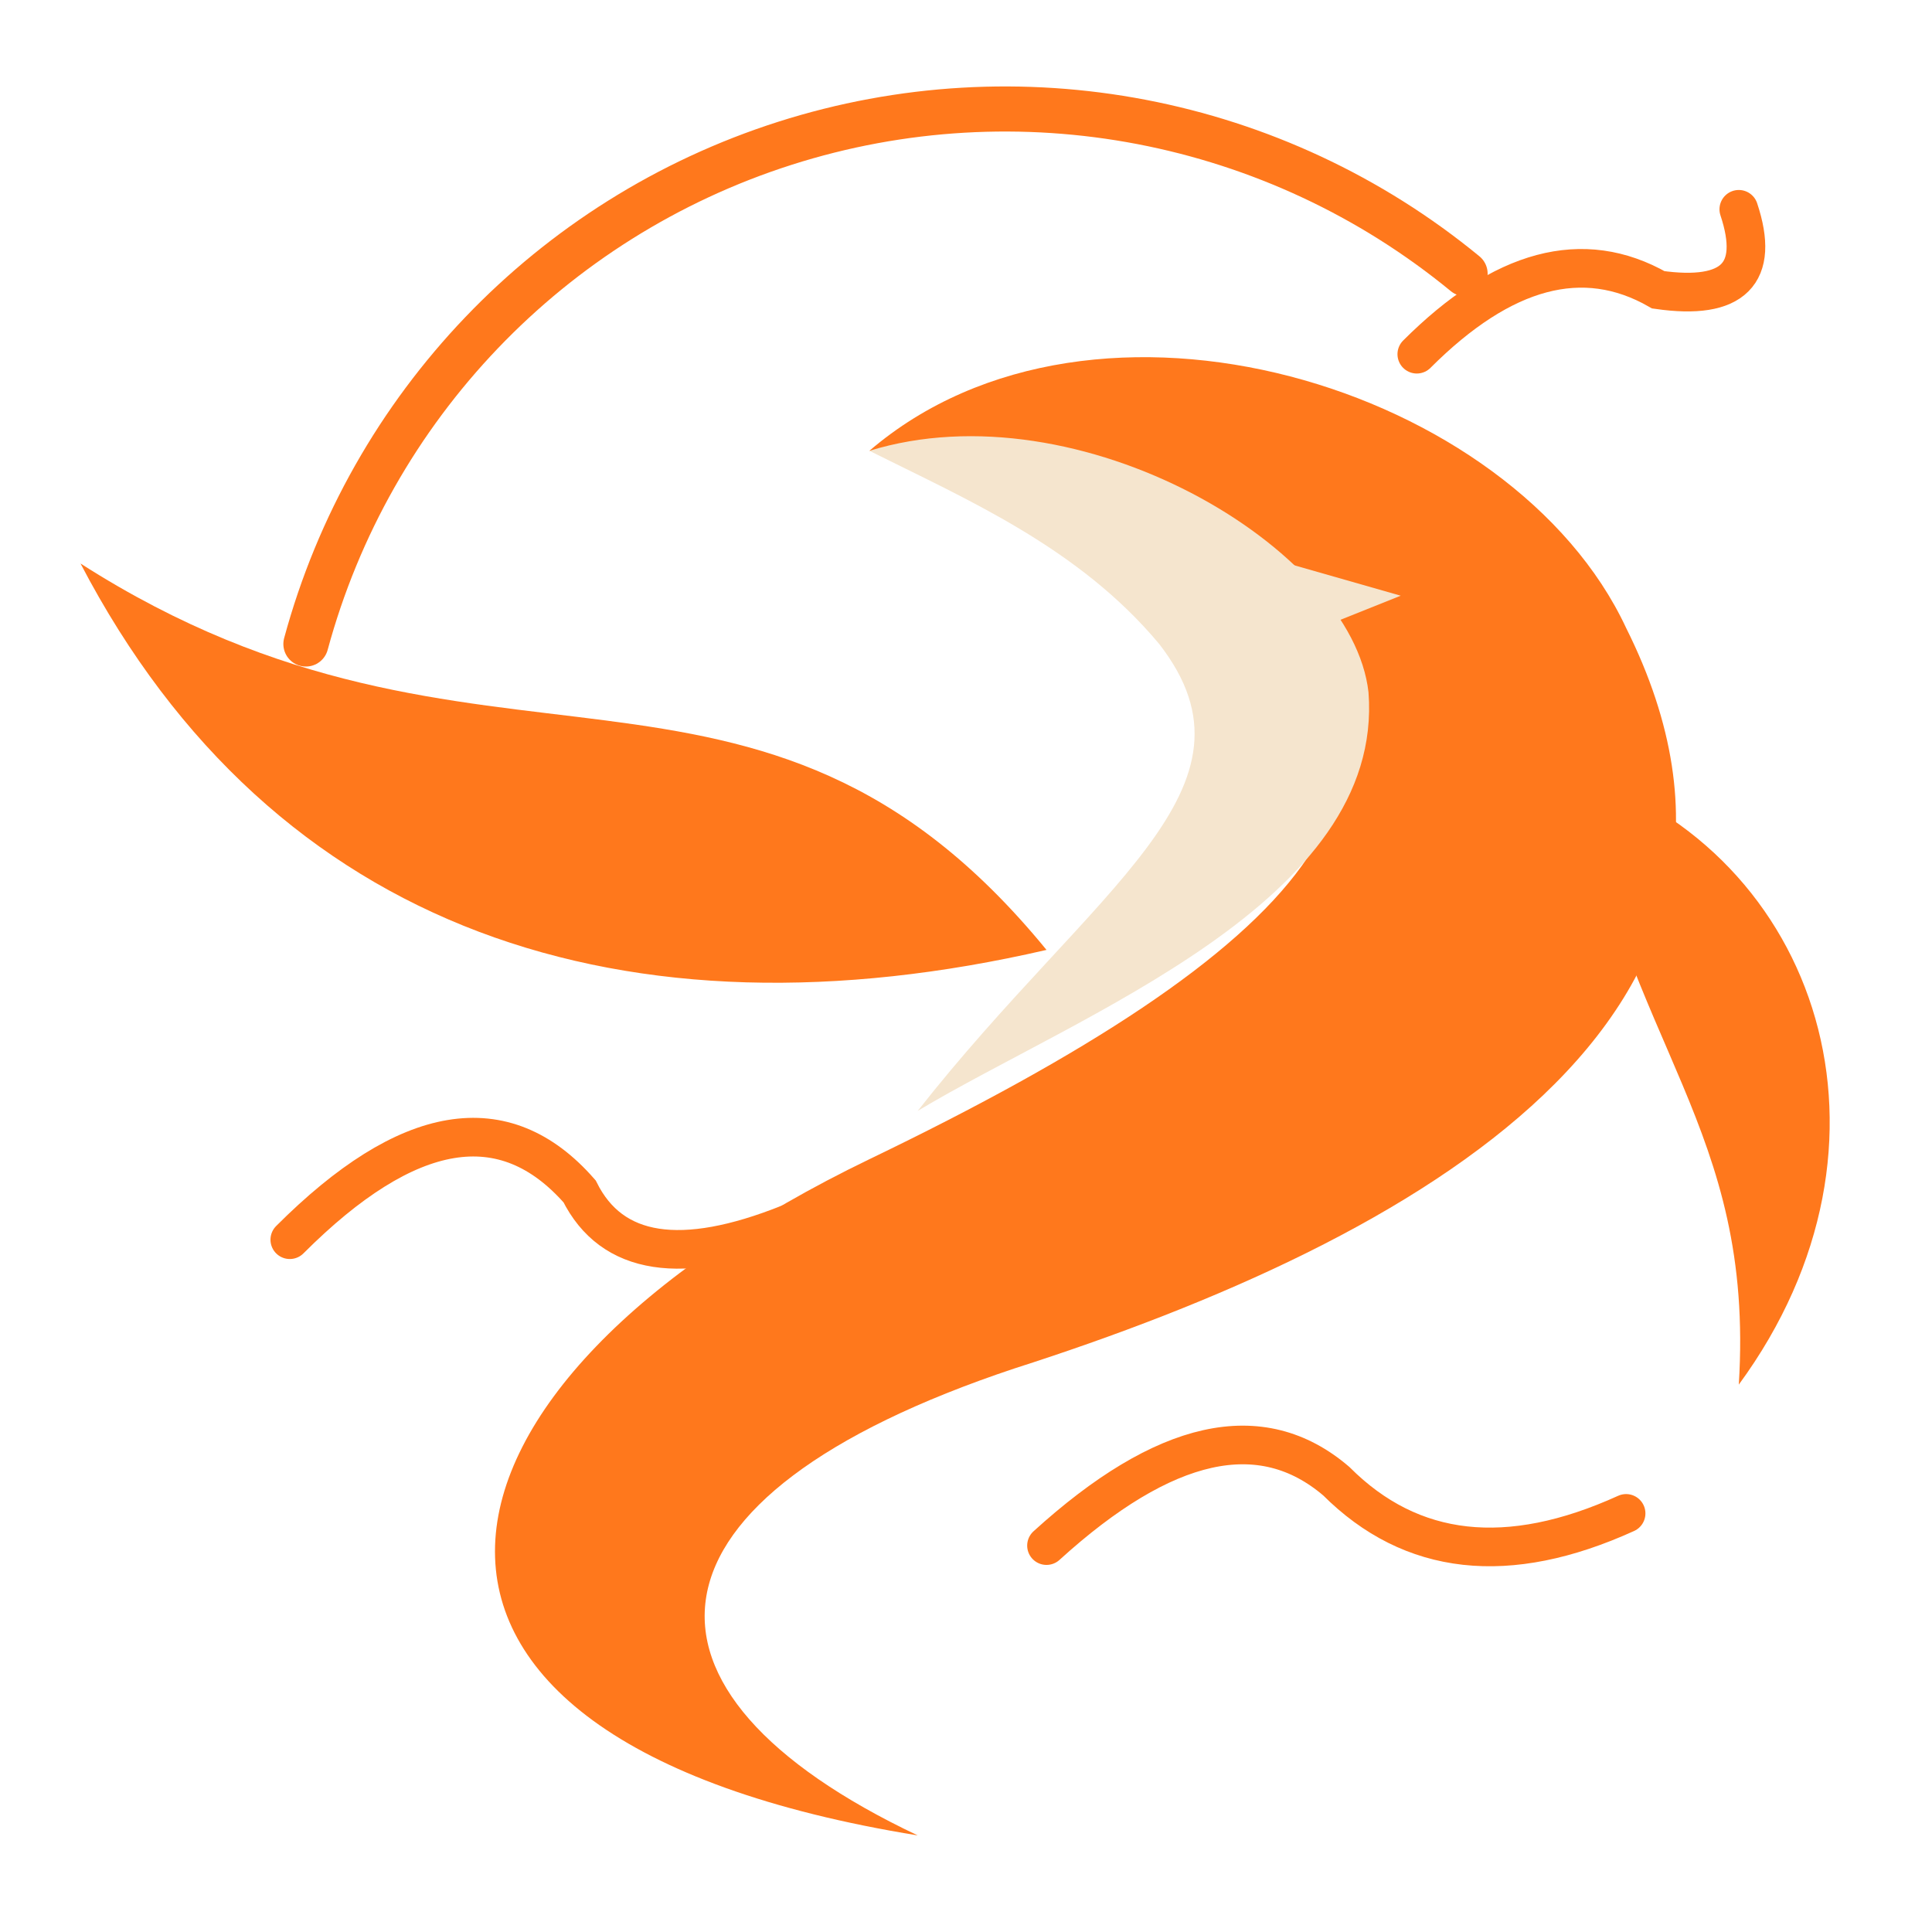
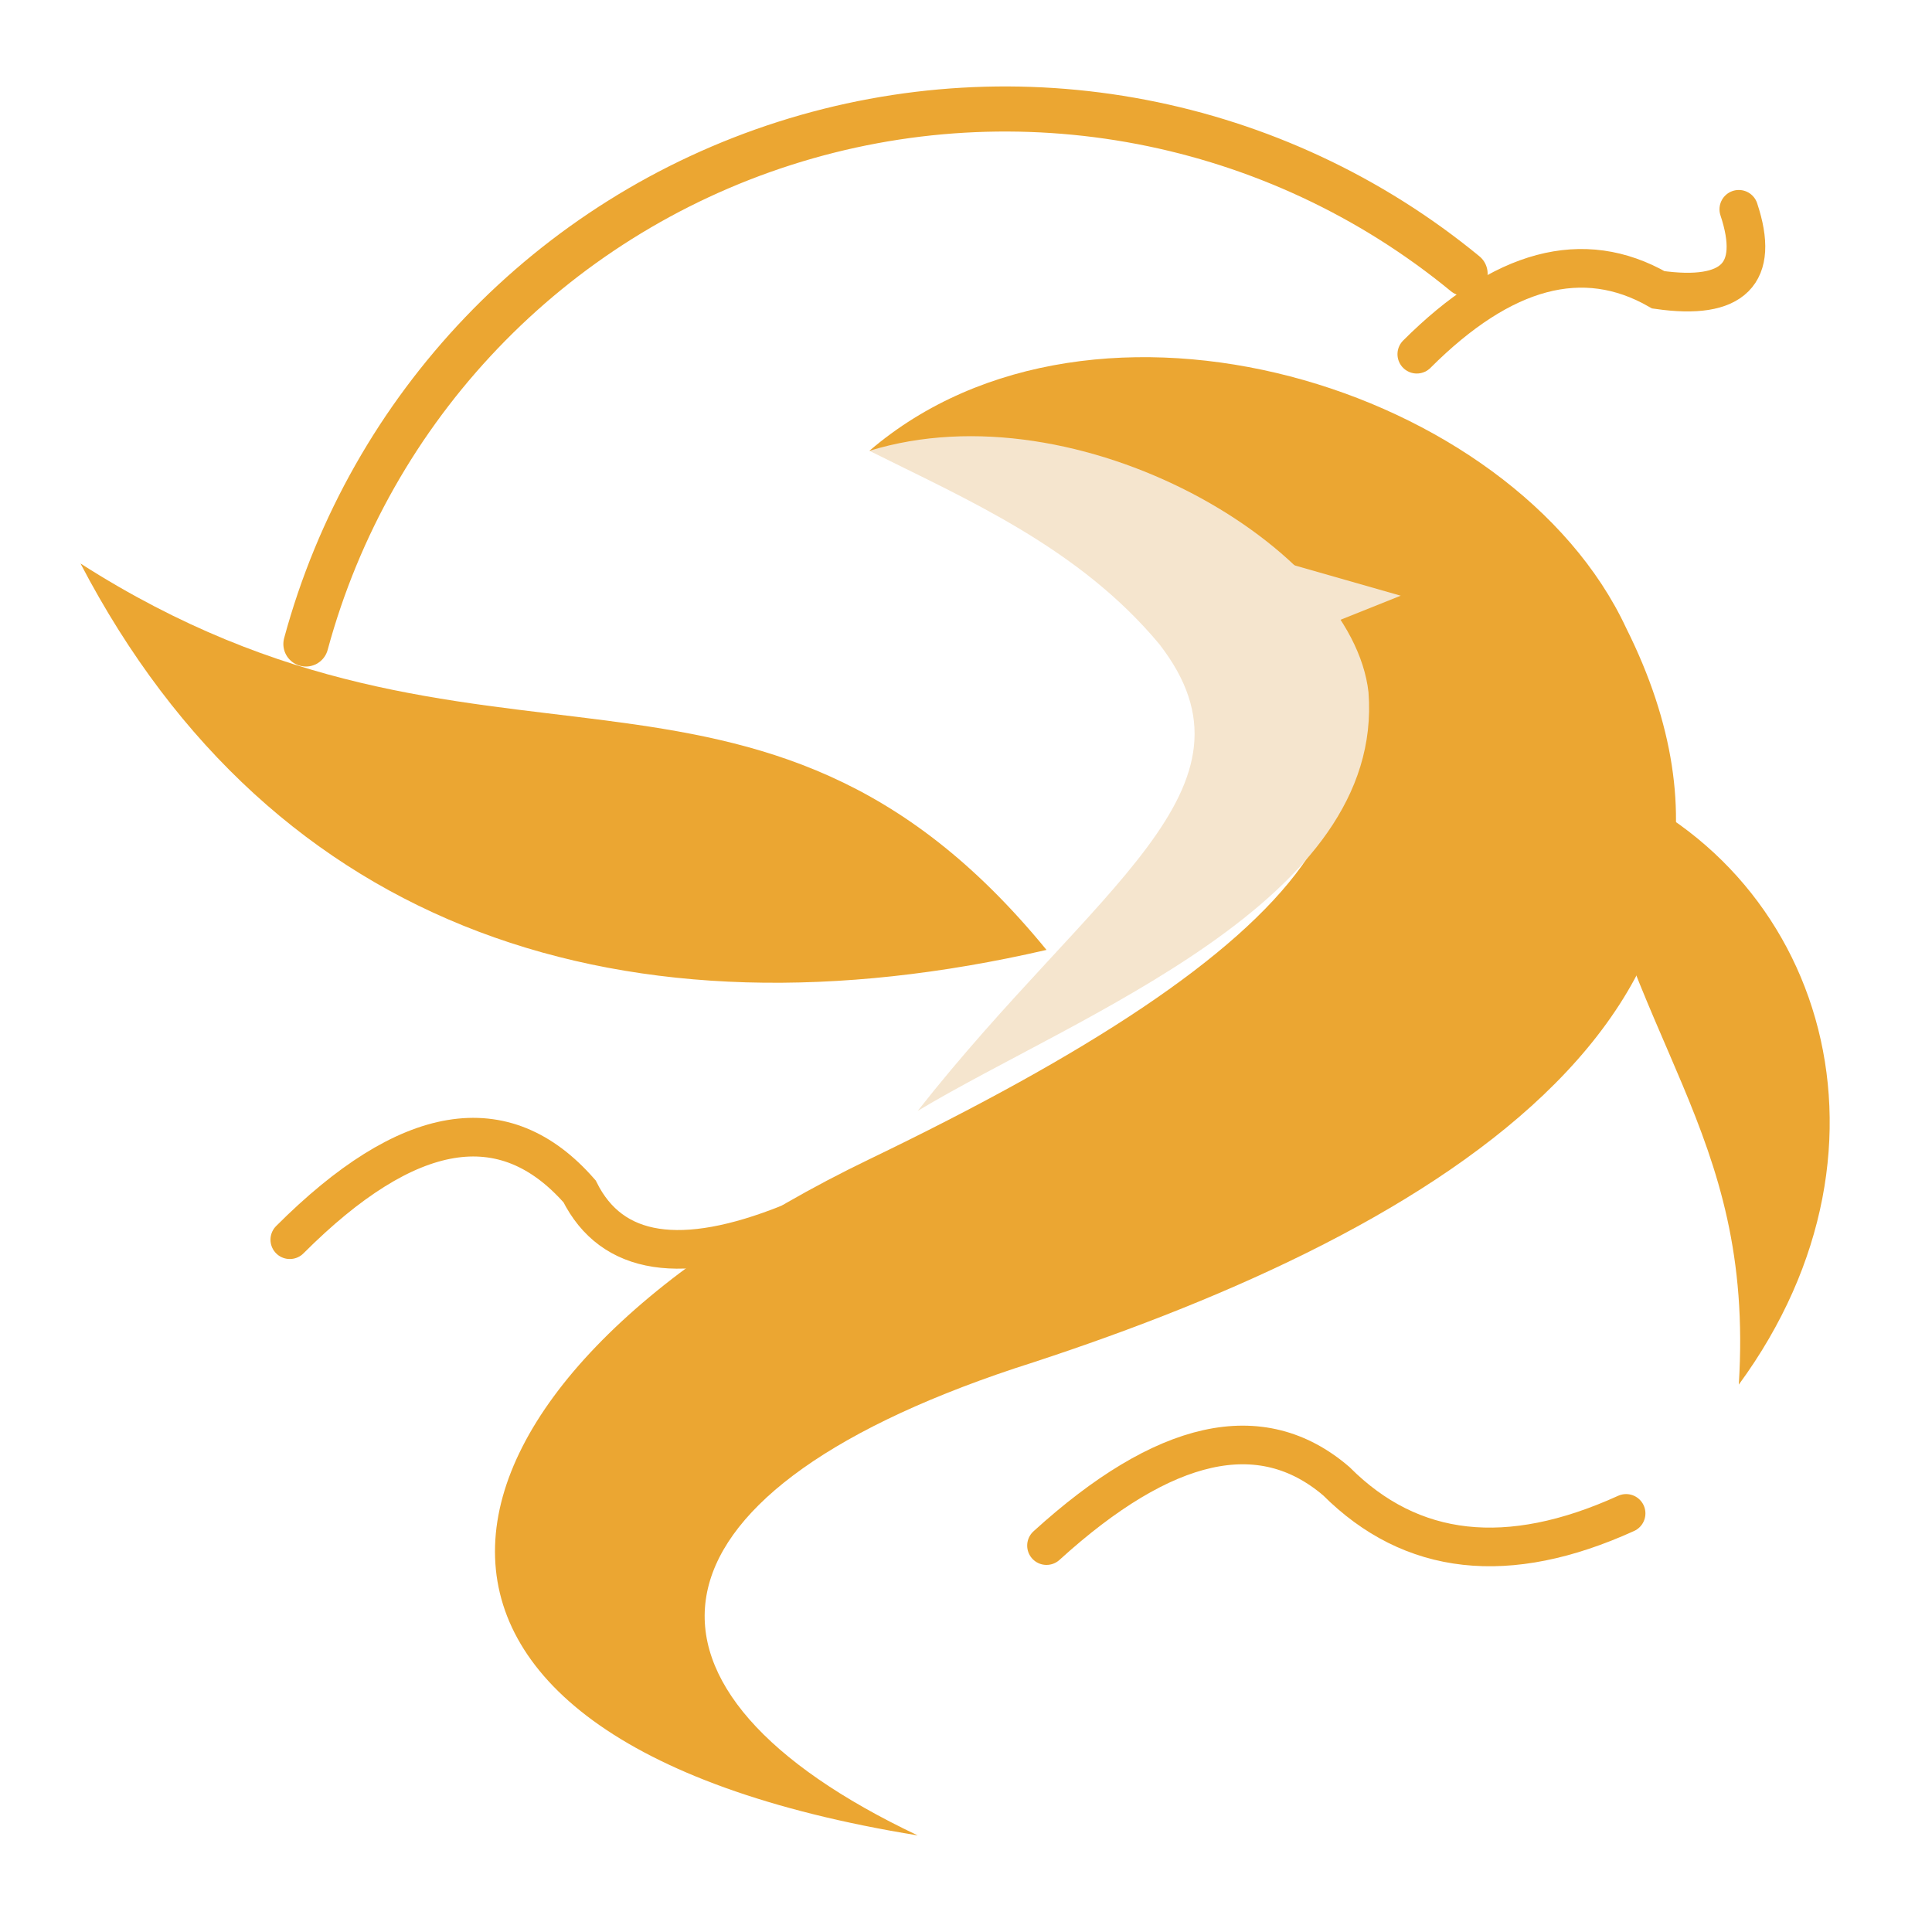
<svg xmlns="http://www.w3.org/2000/svg" viewBox="0 0 120 120">
-   <path d="M19 40A45 45 0 0 1 91 17" fill="none" stroke="#ff781c" stroke-width="2.8" stroke-linecap="round" />
-   <path fill="#ff781c" d="M54 28C68 16 94 24 101 39C113 63 88 77 63 85C39 93 38 105 57 114C20 108 25 86 54 72C81 59 91 48 77 37C68 30 61 29 54 28Z" />
+   <path d="M19 40A45 45 0 0 1 91 17" fill="none" stroke="#EBA632" stroke-width="2.8" stroke-linecap="round" />
+   <path fill="#EBA632" d="M54 28C68 16 94 24 101 39C113 63 88 77 63 85C39 93 38 105 57 114C20 108 25 86 54 72C81 59 91 48 77 37C68 30 61 29 54 28Z" />
  <path fill="#f5e5ce" d="M54 28C67 24 84 34 85 43C86 56 67 63 57 69C68 55 79 49 72 40C67 34 60 31 54 28Z" />
-   <path fill="#ff781c" d="M65 59C47 37 30 51 5 35C17 58 39 65 65 59ZM98 48C113 53 119 71 108 86C109 70 101 65 98 48Z" />
+   <path fill="#EBA632" d="M65 59C47 37 30 51 5 35C17 58 39 65 65 59ZM98 48C113 53 119 71 108 86C109 70 101 65 98 48Z" />
  <path fill="#f5e5ce" d="M80 35l7 2-5 2z" />
-   <path d="M88 22Q96 14 103 18Q110 19 108 13M18 77Q29 66 36 74Q39 80 49 76M65 96Q76 86 83 92Q90 99 101 94" fill="none" stroke="#ff781c" stroke-width="2.4" stroke-linecap="round" />
+   <path d="M88 22Q96 14 103 18Q110 19 108 13M18 77Q29 66 36 74Q39 80 49 76M65 96Q76 86 83 92Q90 99 101 94" fill="none" stroke="#EBA632" stroke-width="2.4" stroke-linecap="round" />
</svg>
